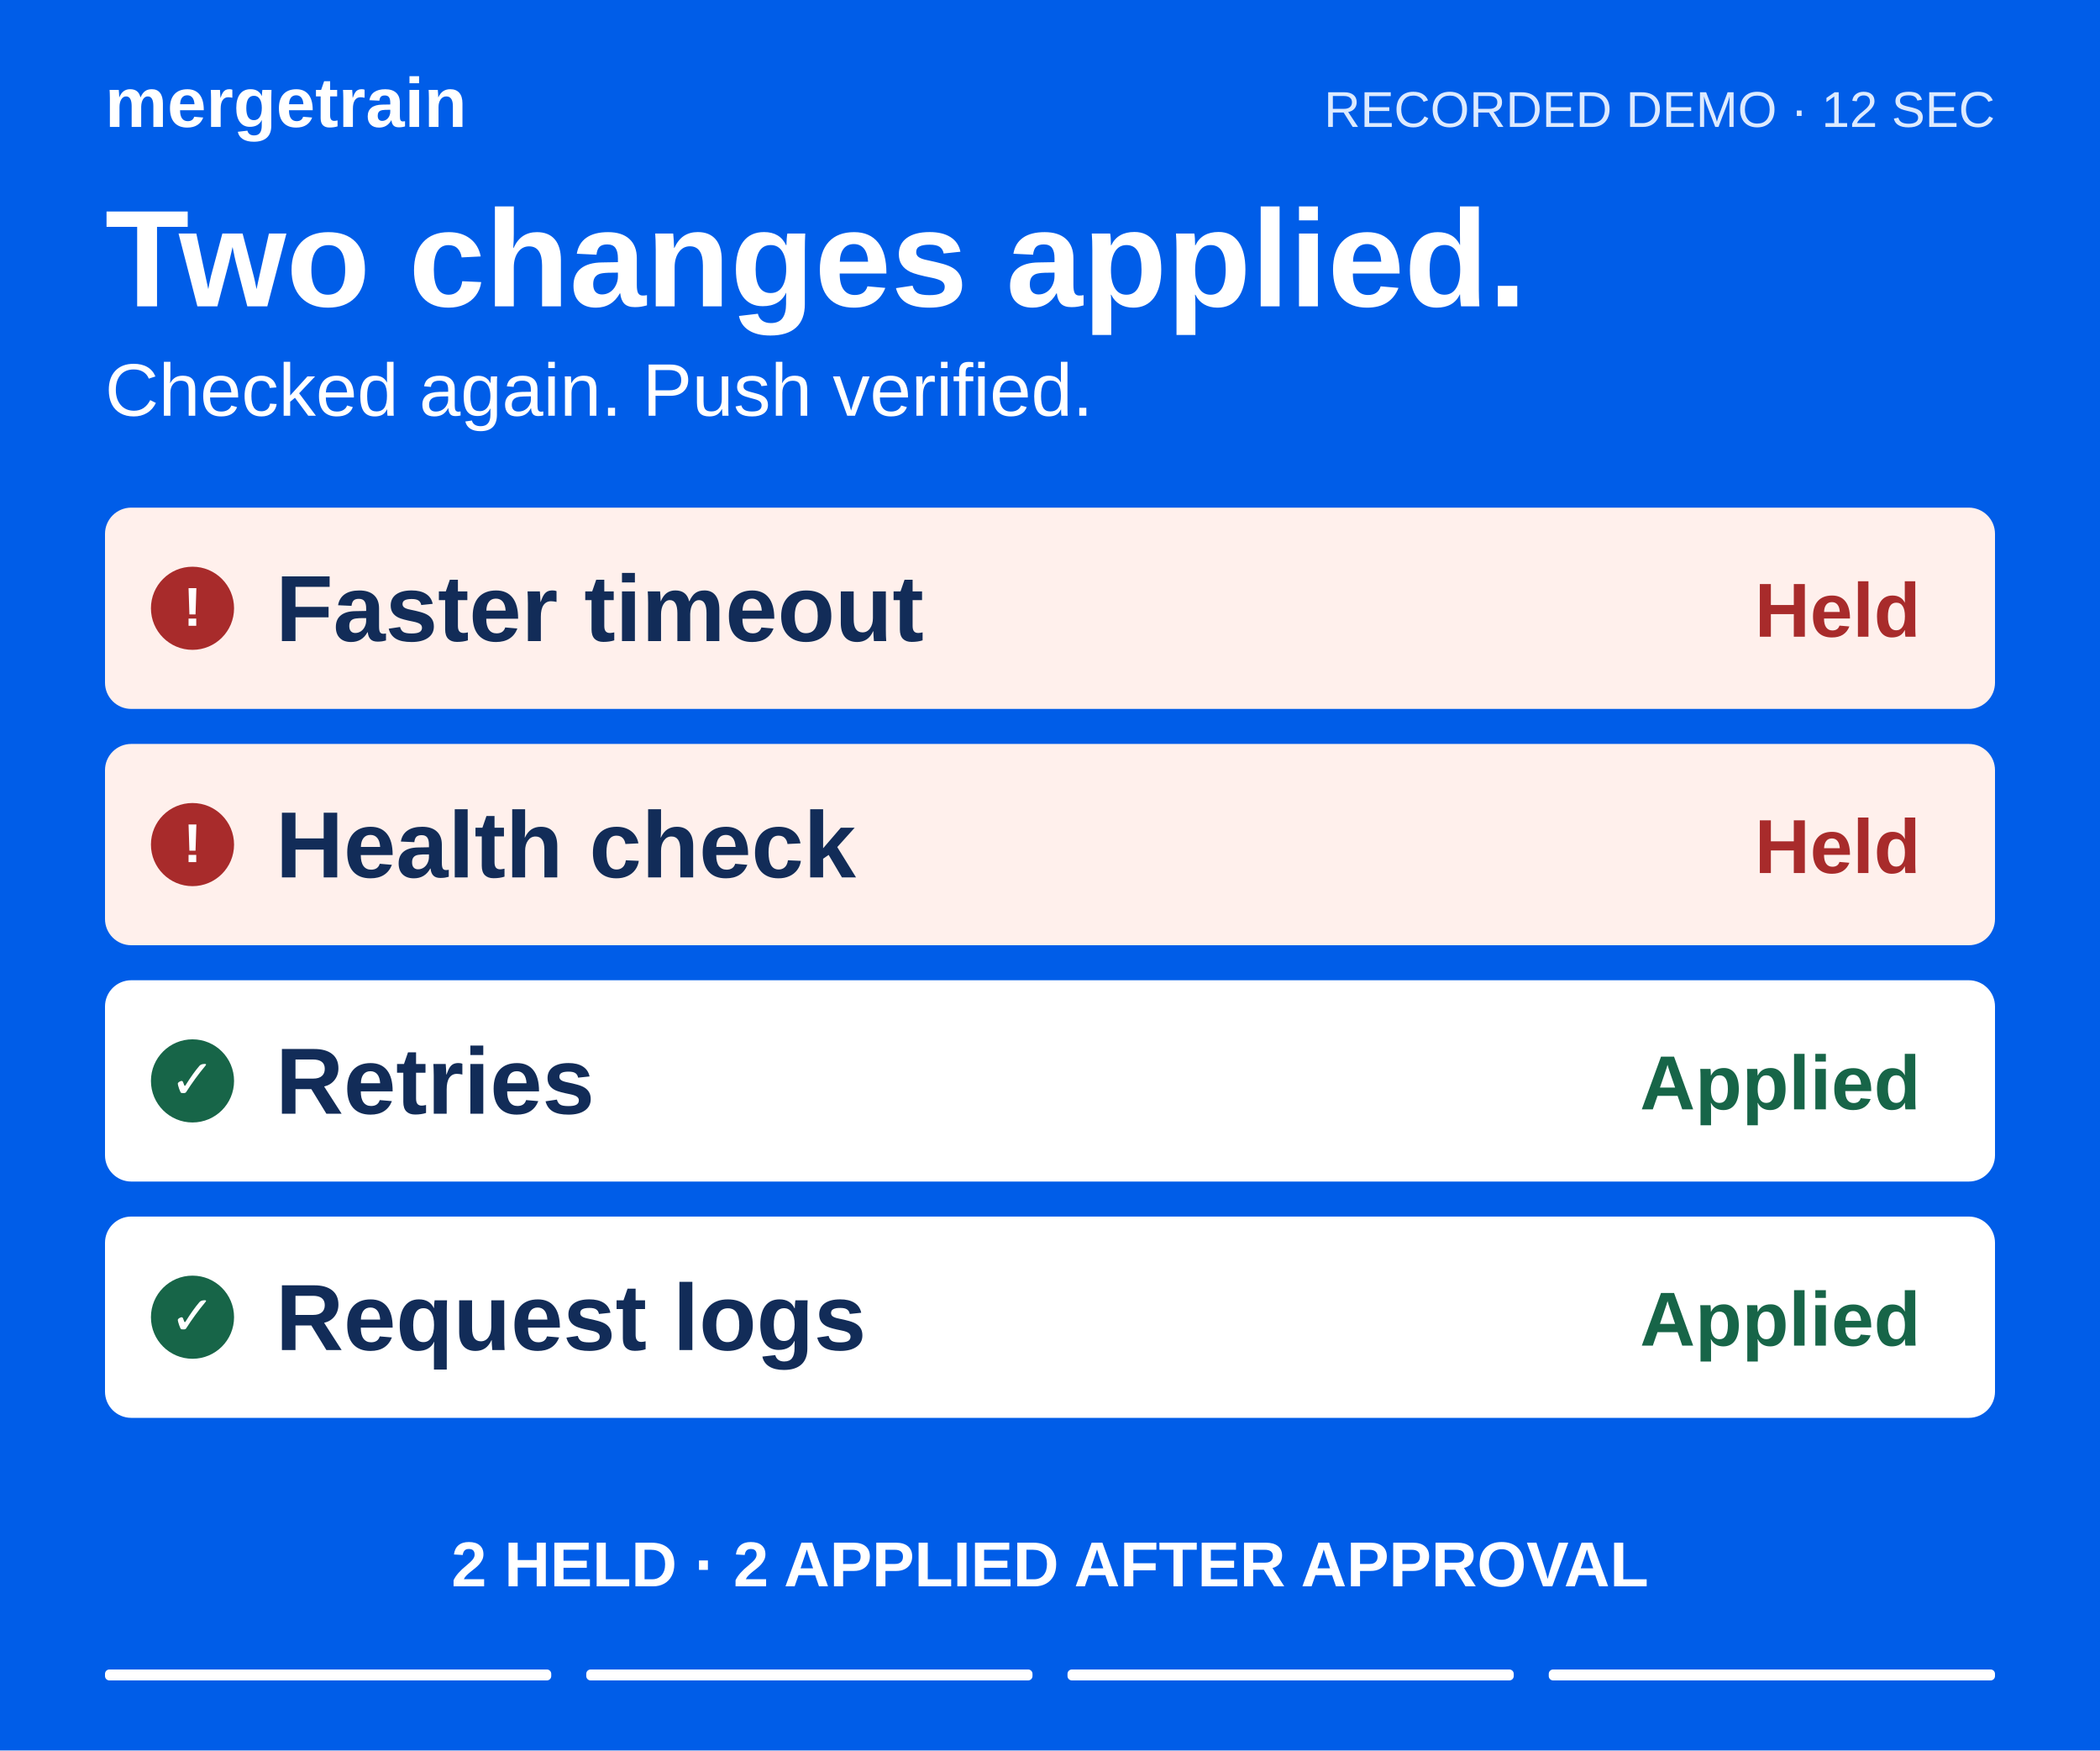
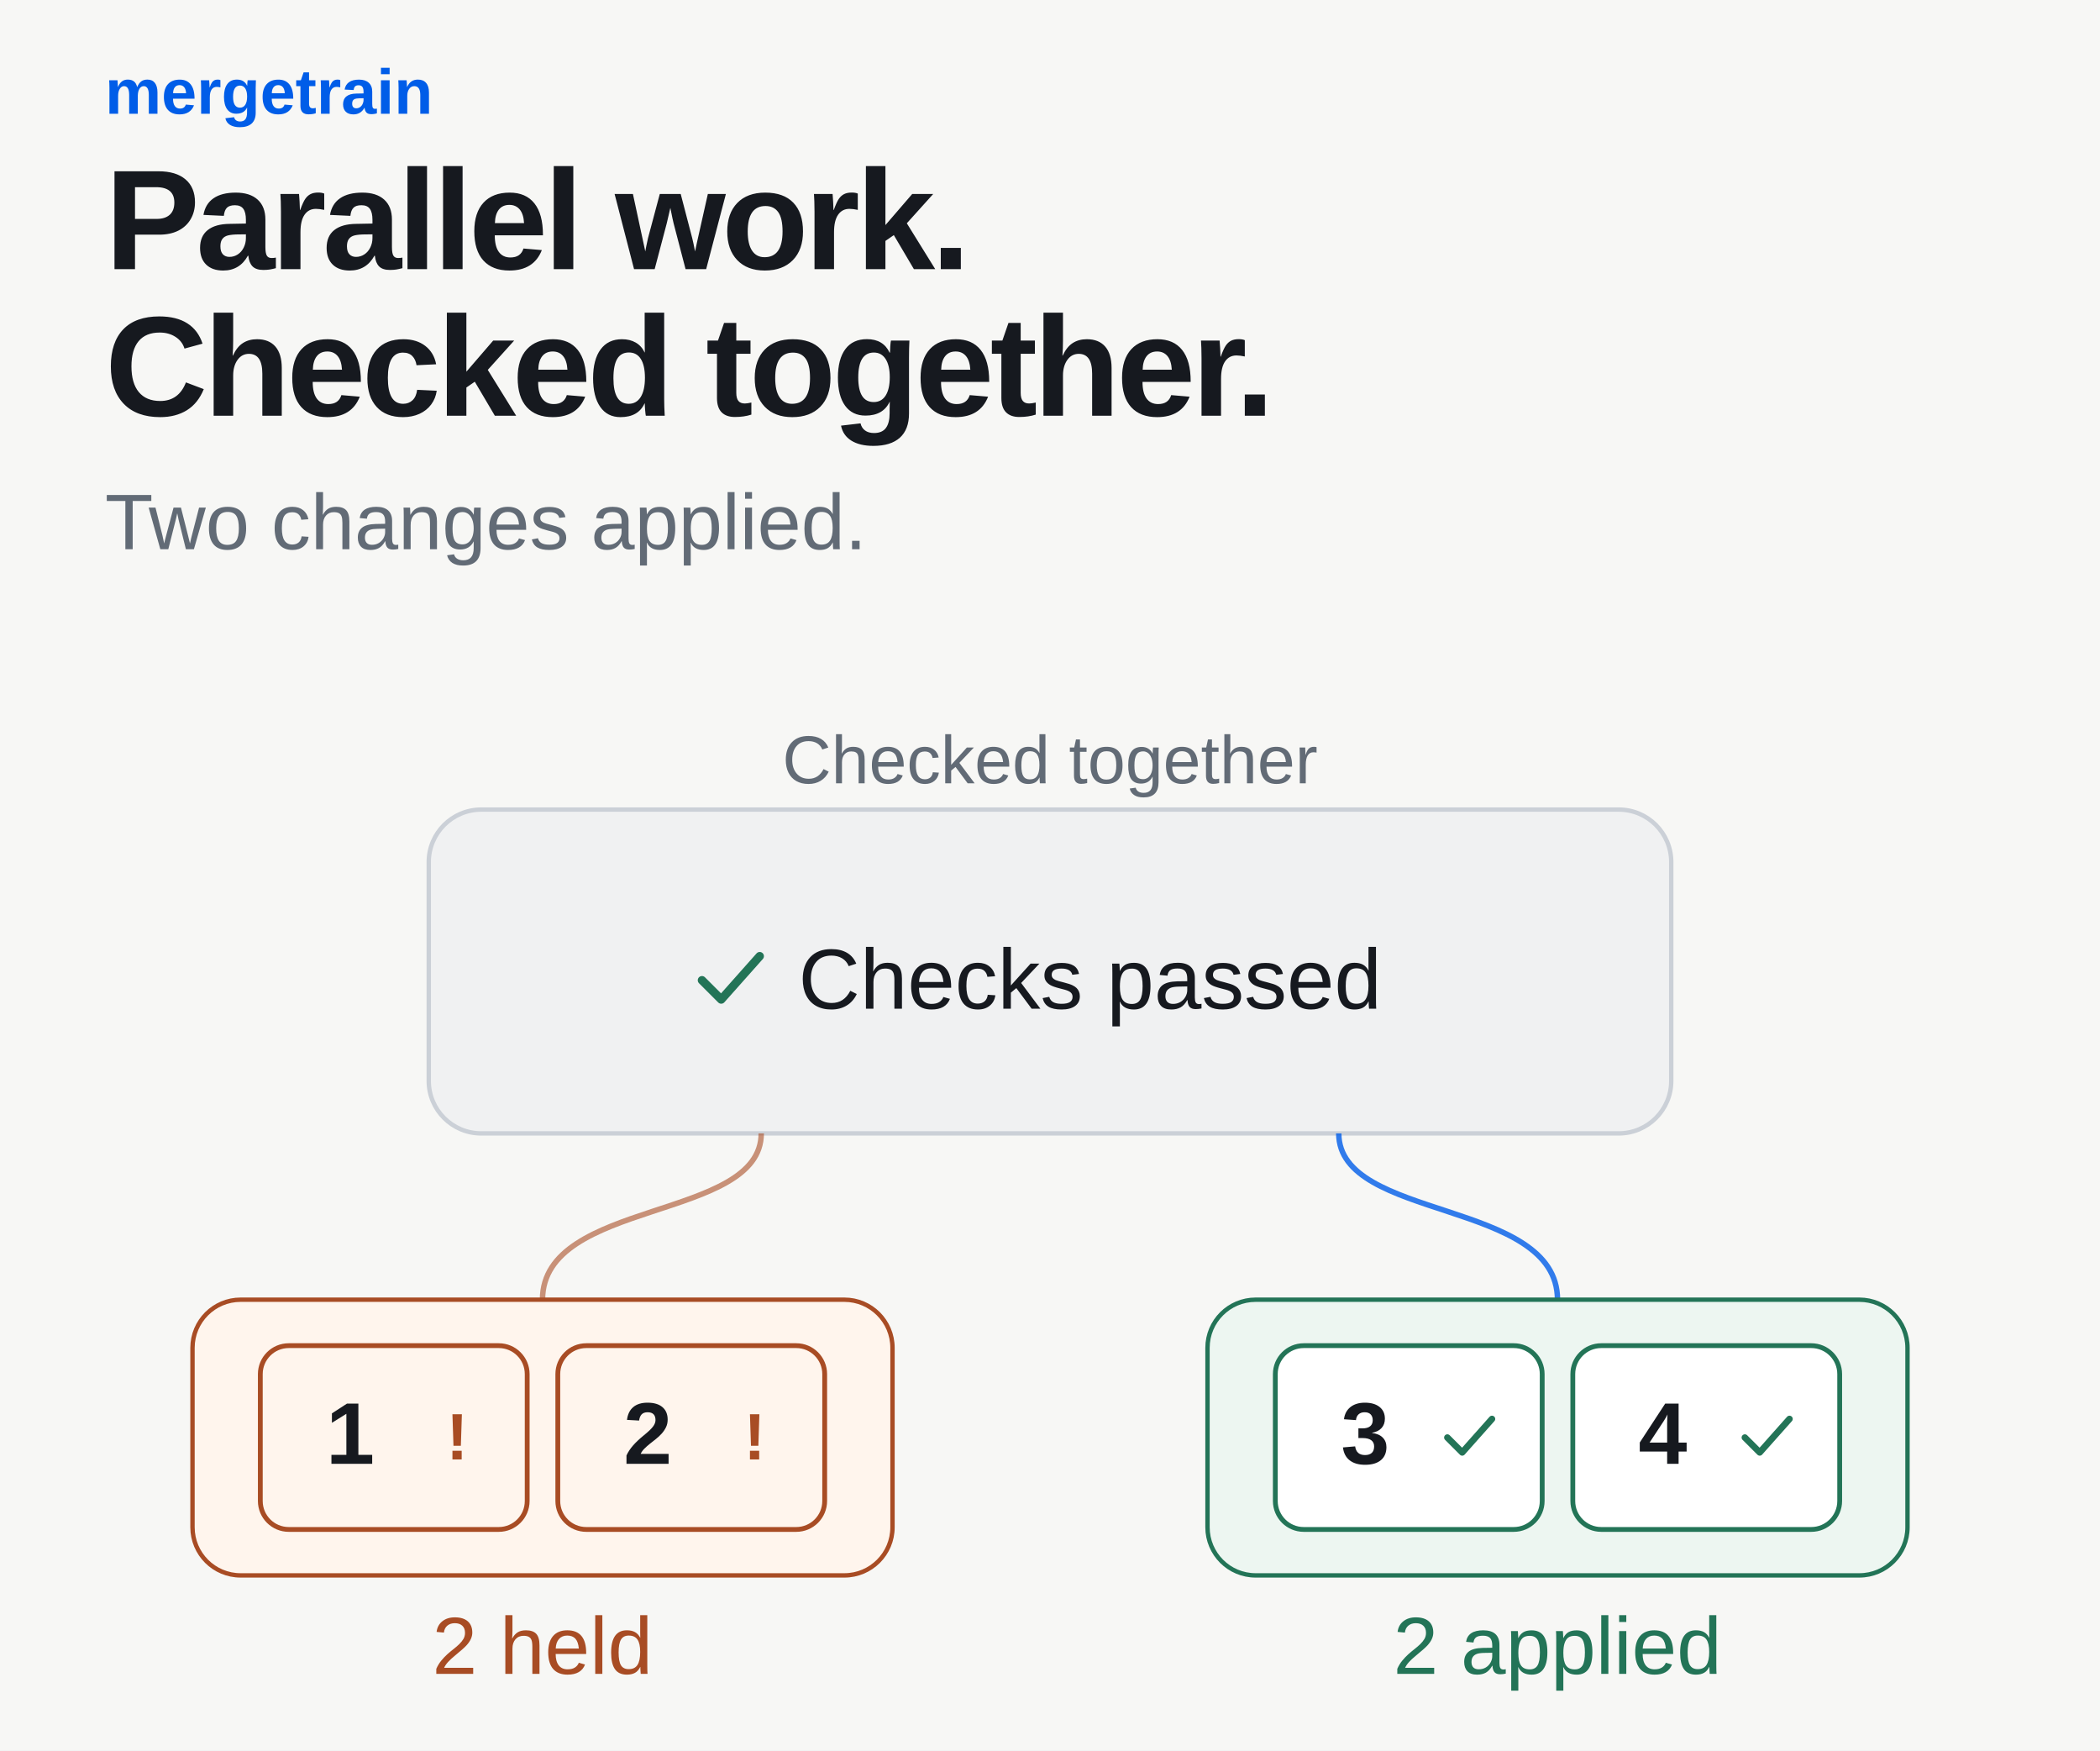
<svg xmlns="http://www.w3.org/2000/svg" width="960" height="800" viewBox="0 0 960 800">
-   <rect width="960" height="800" fill="#005de8" />
-   <text x="48" y="58" fill="#ffffff" font-family="Arial, sans-serif" font-size="32" font-weight="700">mergetrain</text>
-   <text x="912" y="58" fill="#dceaff" font-family="Arial, sans-serif" font-size="23" font-weight="500" text-anchor="end">RECORDED DEMO · 12 SEC</text>
-   <text x="48" y="140" fill="#ffffff" font-family="Arial, sans-serif" font-size="63" font-weight="700">Two changes applied.</text>
-   <text x="48" y="190" fill="#ffffff" font-family="Arial, sans-serif" font-size="34" font-weight="400">Checked again. Push verified.</text>
-   <rect x="48" y="232" width="864" height="92" rx="12" fill="#fff0ec" />
-   <circle cx="88" cy="278" r="19" fill="#a82b2b" />
-   <text x="88" y="286" fill="#ffffff" font-family="Arial, sans-serif" font-size="25" font-weight="700" text-anchor="middle">!</text>
-   <text x="126" y="293" fill="#122c58" font-family="Arial, sans-serif" font-size="43" font-weight="600">Faster timeout</text>
-   <text x="878" y="291" fill="#a82b2b" font-family="Arial, sans-serif" font-size="35" font-weight="700" text-anchor="end">Held</text>
-   <rect x="48" y="340" width="864" height="92" rx="12" fill="#fff0ec" />
-   <circle cx="88" cy="386" r="19" fill="#a82b2b" />
-   <text x="88" y="394" fill="#ffffff" font-family="Arial, sans-serif" font-size="25" font-weight="700" text-anchor="middle">!</text>
-   <text x="126" y="401" fill="#122c58" font-family="Arial, sans-serif" font-size="43" font-weight="600">Health check</text>
-   <text x="878" y="399" fill="#a82b2b" font-family="Arial, sans-serif" font-size="35" font-weight="700" text-anchor="end">Held</text>
-   <rect x="48" y="448" width="864" height="92" rx="12" fill="#ffffff" />
-   <circle cx="88" cy="494" r="19" fill="#176548" />
-   <text x="88" y="502" fill="#ffffff" font-family="Arial, sans-serif" font-size="25" font-weight="700" text-anchor="middle">✓</text>
-   <text x="126" y="509" fill="#122c58" font-family="Arial, sans-serif" font-size="43" font-weight="600">Retries</text>
-   <text x="878" y="507" fill="#176548" font-family="Arial, sans-serif" font-size="35" font-weight="700" text-anchor="end">Applied</text>
-   <rect x="48" y="556" width="864" height="92" rx="12" fill="#ffffff" />
-   <circle cx="88" cy="602" r="19" fill="#176548" />
-   <text x="88" y="610" fill="#ffffff" font-family="Arial, sans-serif" font-size="25" font-weight="700" text-anchor="middle">✓</text>
-   <text x="126" y="617" fill="#122c58" font-family="Arial, sans-serif" font-size="43" font-weight="600">Request logs</text>
-   <text x="878" y="615" fill="#176548" font-family="Arial, sans-serif" font-size="35" font-weight="700" text-anchor="end">Applied</text>
-   <text x="480" y="725" fill="#ffffff" font-family="Arial, sans-serif" font-size="29" font-weight="700" text-anchor="middle">2 HELD  ·  2 APPLIED AFTER APPROVAL</text>
-   <rect x="48" y="763" width="204" height="5" rx="2" fill="#ffffff" />
-   <rect x="268" y="763" width="204" height="5" rx="2" fill="#ffffff" />
-   <rect x="488" y="763" width="204" height="5" rx="2" fill="#ffffff" />
-   <rect x="708" y="763" width="204" height="5" rx="2" fill="#ffffff" />
+   <defs>
+     <clipPath id="check-area">
+       <rect x="196" y="370" width="568" height="148" rx="24" />
+     </clipPath>
+   </defs>
+   <rect width="960" height="800" fill="#f7f7f5" />
+   <text x="48" y="52" fill="#005de8" font-family="Arial, sans-serif" font-size="29" font-weight="600">mergetrain</text>
+   <text x="48" y="123" fill="#16191f" font-family="Arial, sans-serif" font-size="65" font-weight="600" letter-spacing="-1.8">Parallel work.</text>
+   <text x="48" y="190" fill="#16191f" font-family="Arial, sans-serif" font-size="65" font-weight="600" letter-spacing="-1.8">Checked together.</text>
+   <g opacity="1">
+     <text x="48" y="251" fill="#626b76" font-family="Arial, sans-serif" font-size="36" font-weight="400">Two changes applied.</text>
+     <path d="M144 333 C144 355 282 347 282 402" fill="none" stroke="#cbd0d7" stroke-width="2" opacity="0" />
+     <path d="M368 333 C368 355 414 347 414 402" fill="none" stroke="#cbd0d7" stroke-width="2" opacity="0" />
+     <path d="M592 333 C592 355 546 347 546 402" fill="none" stroke="#cbd0d7" stroke-width="2" opacity="0" />
+     <path d="M816 333 C816 355 678 347 678 402" fill="none" stroke="#cbd0d7" stroke-width="2" opacity="0" />
+     <rect x="196" y="370" width="568" height="148" rx="24" fill="#f0f1f2" stroke="#cbd0d7" stroke-width="2" />
+     <g opacity="1">
+       <text x="480" y="358" fill="#626b76" font-family="Arial, sans-serif" font-size="31" font-weight="500" text-anchor="middle">Checked together</text>
+     </g>
+     <g opacity="1">
+       <path d="M-11 0 L-3 8 L13 -10" transform="translate(333 448) scale(1.1)" fill="none" stroke="#237457" stroke-width="3.5" stroke-linecap="round" stroke-linejoin="round" />
+       <text x="365" y="461" fill="#16191f" font-family="Arial, sans-serif" font-size="39" font-weight="500">Checks passed</text>
+     </g>
+     <path d="M348 518 C348 558 248 548 248 594" fill="none" stroke="#a84c24" stroke-width="2.5" opacity="0.6" />
+     <path d="M612 518 C612 558 712 548 712 594" fill="none" stroke="#005de8" stroke-width="2.5" opacity="0.8" />
+     <rect x="88" y="594" width="320" height="126" rx="22" fill="#fff5ed" stroke="#a84c24" stroke-width="2" opacity="1" />
+     <rect x="552" y="594" width="320" height="126" rx="22" fill="#edf6f1" stroke="#237457" stroke-width="2" opacity="1" />
+     <text x="248" y="765" fill="#a84c24" font-family="Arial, sans-serif" font-size="37" font-weight="500" text-anchor="middle">2 held</text>
+     <text x="712" y="765" fill="#237457" font-family="Arial, sans-serif" font-size="37" font-weight="500" text-anchor="middle">2 applied</text>
+     <g transform="translate(180 657) rotate(0)">
+       <rect x="-61" y="-42" width="122" height="84" rx="13" fill="#fff5ed" stroke="#a84c24" stroke-width="2.2" />
+       <text x="-31" y="12" fill="#16191f" font-family="Arial, sans-serif" font-size="40" font-weight="600">1</text>
+       <text x="29" y="10" fill="#a84c24" font-family="Arial, sans-serif" font-size="30" font-weight="700" text-anchor="middle">!</text>
+     </g>
+     <g transform="translate(316 657) rotate(0)">
+       <rect x="-61" y="-42" width="122" height="84" rx="13" fill="#fff5ed" stroke="#a84c24" stroke-width="2.2" />
+       <text x="-31" y="12" fill="#16191f" font-family="Arial, sans-serif" font-size="40" font-weight="600">2</text>
+       <text x="29" y="10" fill="#a84c24" font-family="Arial, sans-serif" font-size="30" font-weight="700" text-anchor="middle">!</text>
+     </g>
+     <g transform="translate(644 657) rotate(0)">
+       <rect x="-61" y="-42" width="122" height="84" rx="13" fill="#fff" stroke="#237457" stroke-width="2.2" />
+       <text x="-31" y="12" fill="#16191f" font-family="Arial, sans-serif" font-size="40" font-weight="600">3</text>
+       <path d="M-11 0 L-3 8 L13 -10" transform="translate(27 0) scale(0.85)" fill="none" stroke="#237457" stroke-width="3.5" stroke-linecap="round" stroke-linejoin="round" />
+     </g>
+     <g transform="translate(780 657) rotate(0)">
+       <rect x="-61" y="-42" width="122" height="84" rx="13" fill="#fff" stroke="#237457" stroke-width="2.2" />
+       <text x="-31" y="12" fill="#16191f" font-family="Arial, sans-serif" font-size="40" font-weight="600">4</text>
+       <path d="M-11 0 L-3 8 L13 -10" transform="translate(27 0) scale(0.85)" fill="none" stroke="#237457" stroke-width="3.5" stroke-linecap="round" stroke-linejoin="round" />
+     </g>
+   </g>
</svg>
